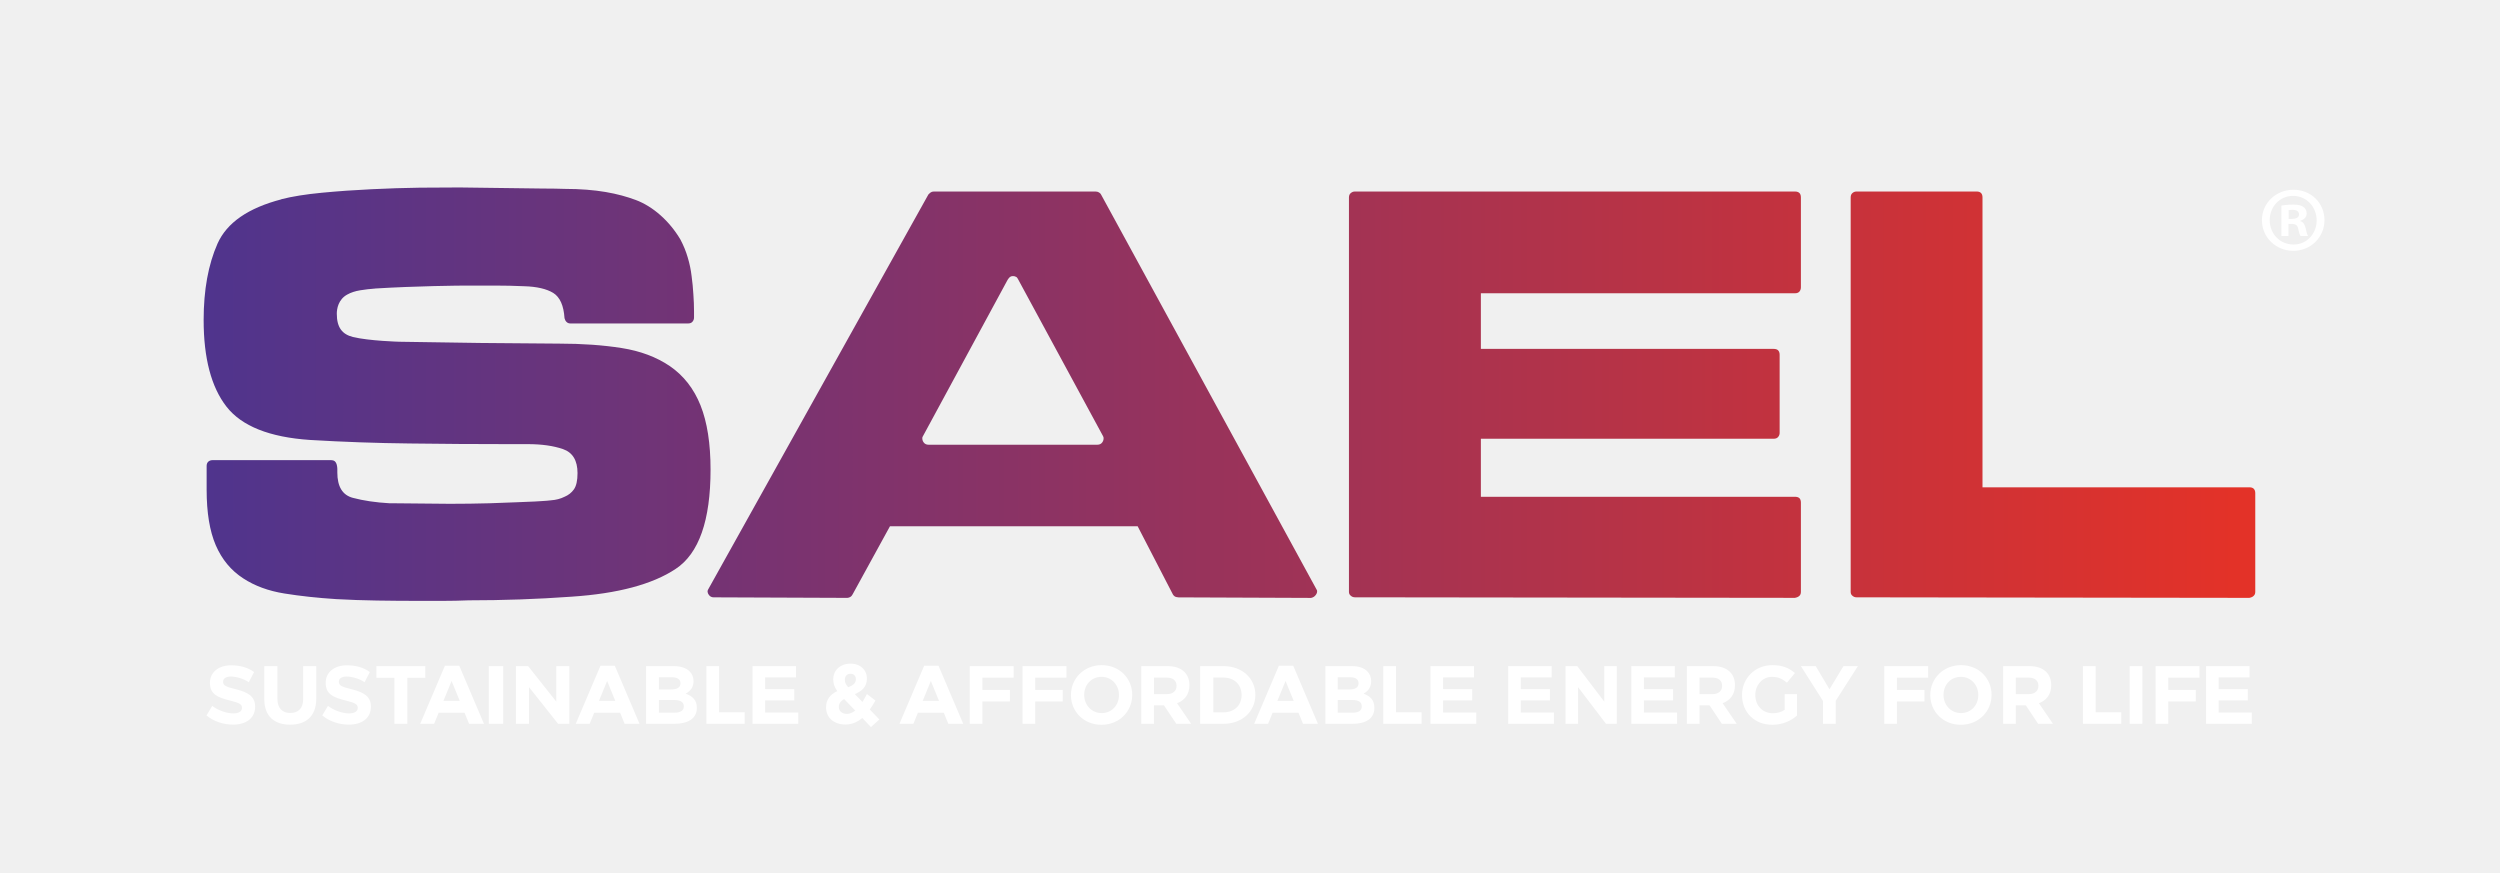
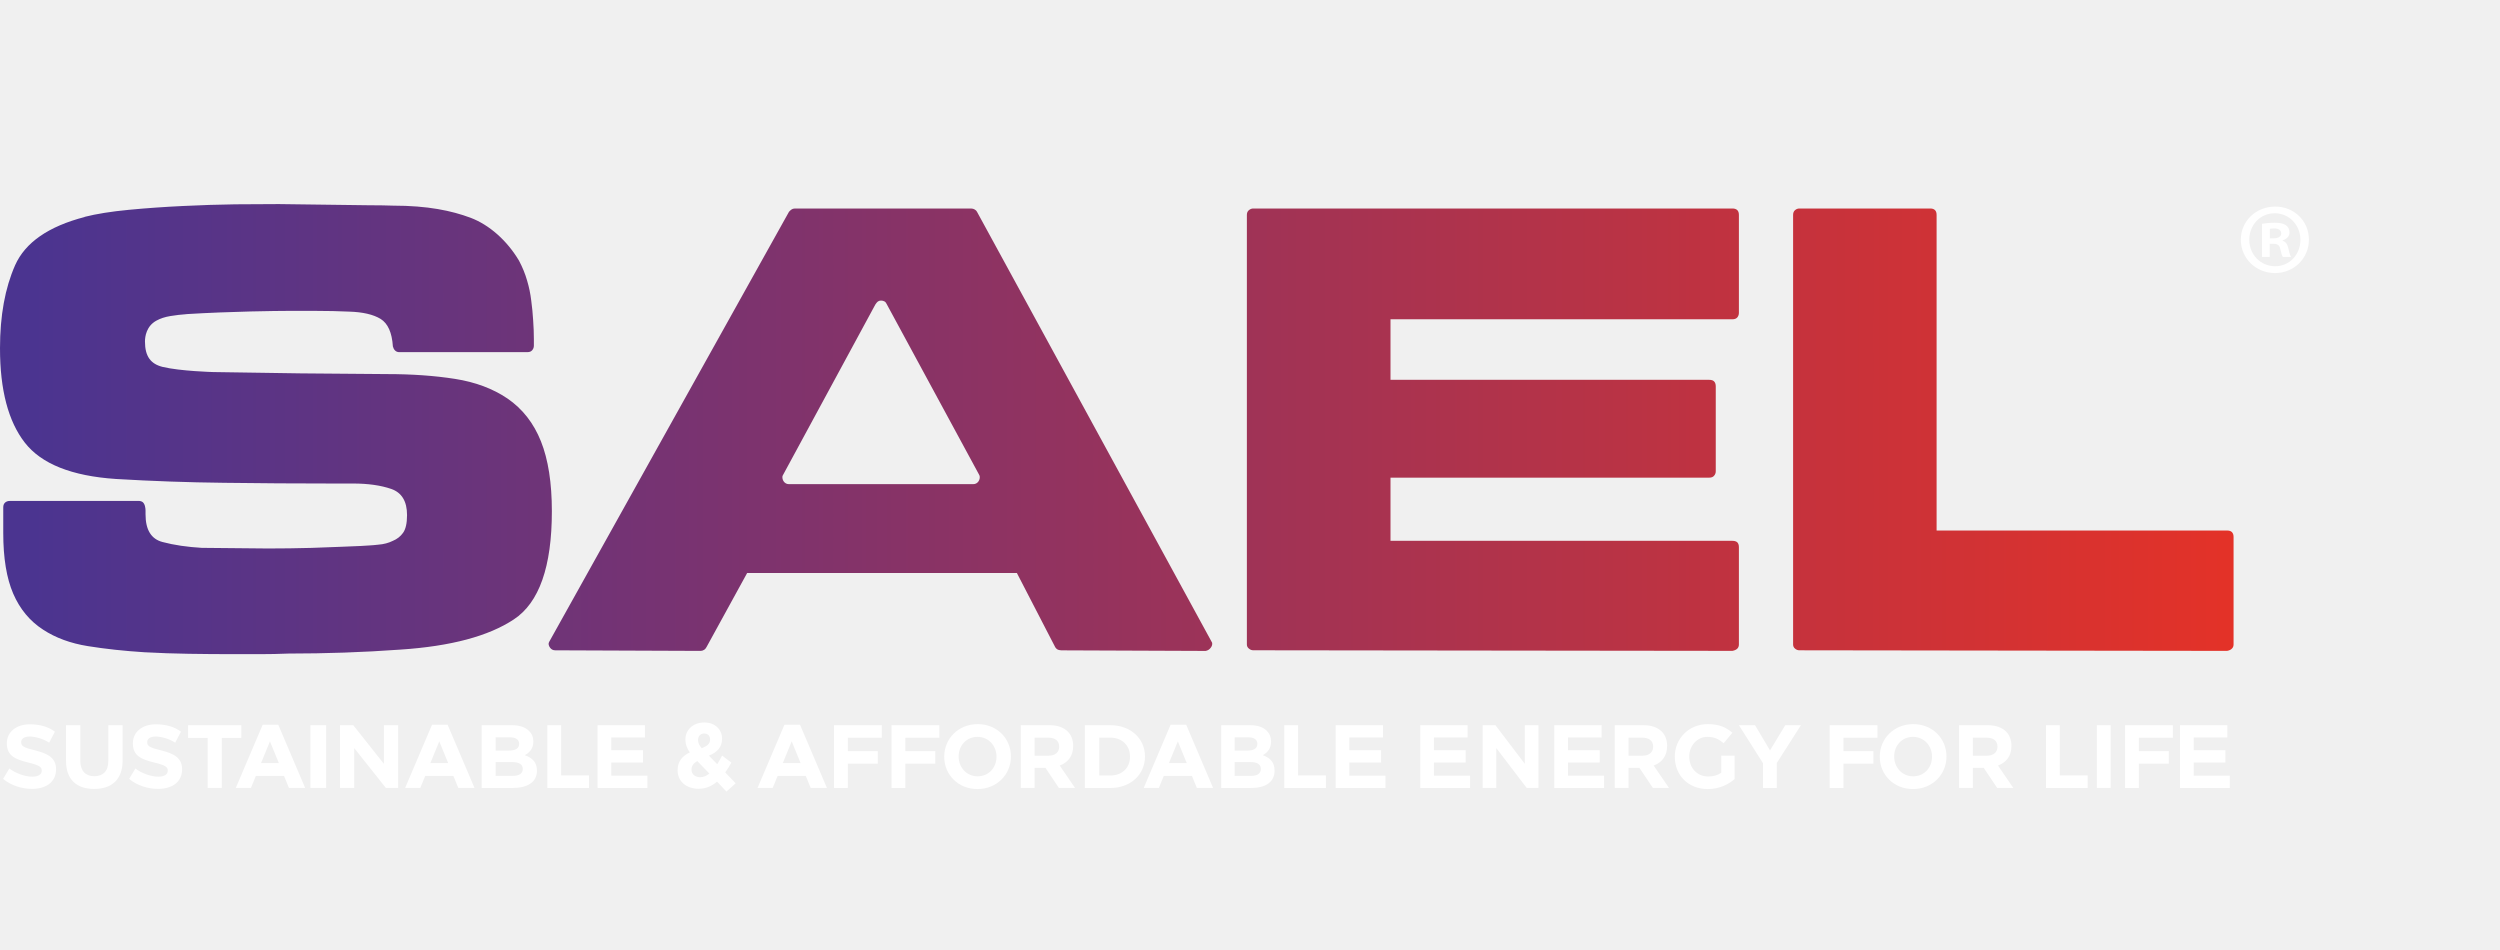
- <svg xmlns="http://www.w3.org/2000/svg" id="Layer_1" data-name="Layer 1" viewBox="0 0 1521.67 530.77">
+ <svg xmlns="http://www.w3.org/2000/svg" id="Layer_1" data-name="Layer 1" viewBox="123.95 0 1397.72 530.77">
  <defs>
    <style>
      .cls-1 {
        fill: #fff;
      }

      .cls-2 {
        fill: url(#linear-gradient);
        fill-rule: evenodd;
      }
    </style>
    <linearGradient id="linear-gradient" x1="1471.08" y1="-1086.2" x2="1471.75" y2="-1086.2" gradientTransform="translate(2741840.739 408050.909) scale(-1862.9 375.446)" gradientUnits="userSpaceOnUse">
      <stop offset="0" stop-color="#e33228" />
      <stop offset="1" stop-color="#4b3490" />
    </linearGradient>
  </defs>
  <g>
    <g id="MICROGRAMMA-D-EXTENDED-BOLD">
      <path class="cls-2" d="M129.38,280.05h71.99c.94,0,1.72.22,2.35.67.58.49,1.01,1.23,1.27,2.21.22.94.33,1.76.33,2.48v2.15c0,8.67,3.17,13.83,9.52,15.48,6.39,1.7,13.79,2.79,22.19,3.28h2.15l34.59.33c8.13,0,16.22-.11,24.26-.33,8.04-.22,27.06-1.07,27.55-1.07,3.57-.27,6.32-.29,9.92-.74,2.99-.22,5.7-.94,8.11-2.14,2.37-.98,4.27-2.48,5.7-4.49,1.47-2.06,2.21-5.36,2.21-9.92,0-7.69-2.95-12.56-8.85-14.61-5.85-2.01-12.98-3.02-21.38-3.02h-11.93c-19.93,0-39.97-.13-60.13-.4-20.15-.22-40.31-.94-60.46-2.14-24.71-1.65-41.69-8.42-50.94-20.31-9.25-11.89-13.88-29.47-13.88-52.75,0-18.23,2.82-33.72,8.45-46.45,5.68-12.73,18.7-21.74,39.08-27.01h-.33c6.7-1.7,14.97-3.02,24.8-3.96,9.88-.94,19.97-1.65,30.3-2.14,10.06-.49,19.82-.81,29.29-.94,9.47-.09,17.58-.13,24.33-.13l51.14.67h1.07c3.84,0,7.69.07,11.53.2,19.6,0,32.79,2.83,43.38,6.76,10.55,3.98,20.43,12.75,27.13,24.01,1.92,3.62,3.42,7.28,4.49,10.99,1.12,3.71,1.9,7.49,2.35,11.33.49,3.62.85,7.28,1.07,10.99.27,3.71.4,7.24.4,10.59v3.62c0,.98-.31,1.83-.94,2.55-.58.71-1.47,1.07-2.68,1.07h-71.65c-.94,0-1.72-.31-2.35-.94-.58-.58-.98-1.34-1.21-2.28-.49-7.69-2.77-12.8-6.84-15.35-4.11-2.5-10.01-3.87-17.7-4.09-5.99-.27-11.93-.4-17.83-.4h-17.43c-3.84,0-30.4.24-55.83,1.81h.4c-3.13.22-6.19.58-9.18,1.07-2.99.49-5.58,1.34-7.77,2.55-5.57,3.02-6.42,8.78-6.42,11.68,0,8.4,3.27,12.54,9.84,14.2,9.91,2.38,28.06,2.88,28.29,2.88l48.93.74,48.26.4c13.94,0,26.61.89,38.01,2.68,11.39,1.79,21.18,5.45,29.36,10.99,8.4,5.76,14.63,13.74,18.7,23.93,4.07,10.19,6.1,23.21,6.1,39.08,0,30.97-7.08,51.12-21.25,60.46-14.14,9.39-35.26,15.02-63.34,16.89-10.55.76-21.05,1.32-31.5,1.68-10.46.36-20.85.54-31.17.54-5.27.22-10.48.33-15.62.33h-15.68c-8.13,0-16.29-.07-24.47-.2-8.18-.13-16.42-.4-24.87-.87-11.26-.72-21.76-1.85-31.5-3.42-9.7-1.56-18.03-4.62-25-9.18-7.42-4.78-13.01-11.51-16.76-20.18-3.71-8.62-5.56-19.91-5.56-33.85v-14.41c0-1.16.36-2.05,1.07-2.68.71-.58,1.56-.87,2.55-.87h0ZM692.5,320.34h-150.82l-22.72,41.42c-.22.49-.77,1.21-1.39,1.57-.58.36-1.05.5-1.83.58l-81.38-.33c-1.2,0-2.17-.49-2.88-1.47-.44-.58-.7-1.17-.78-1.76-.02-.14-.11-.69.23-1.38.12-.24.22-.41.22-.41l133.92-240.16c.45-.49.92-.92,1.41-1.27.49-.36,1.09-.54,1.81-.54h98.67c.71,0,1.36.18,1.94.54.62.36,1.05.78,1.27,1.27l130.9,239.9s.39.71.53.98c.03.05.06.19.06.21.13.89-.13,1.77-.79,2.63-.71.98-1.68,1.59-2.88,1.81l-80.64-.33c-.71,0-1.86-.25-2.35-.61-.76-.51-1.13-1.24-1.13-1.24l-21.39-41.38ZM619.84,170.26c-.47-.81-.69-1.32-1.27-1.68-.62-.36-1.29-.54-2.01-.54s-1.32.18-1.81.54c-.45.36-.92.92-1.41,1.68l-51.48,95.05c-.06.1-.19.34-.3.55-.09.18-.14.35-.15.4-.14,1.1.12,2.1.78,3.01.71.94,1.68,1.41,2.88,1.41h102.96c1.21,0,2.17-.47,2.88-1.41.7-.96.95-2.02.75-3.19,0-.03-.04-.17-.35-.76l-51.48-95.05ZM821.06,360.29V120.19c0-1.21.38-2.1,1.14-2.68.71-.63,1.54-.94,2.48-.94h267.85c1.21,0,2.12.31,2.75.94.58.58.87,1.47.87,2.68v54.7c0,.98-.29,1.83-.87,2.55-.62.72-1.54,1.07-2.75,1.07h-191.17v33.85h178.23c1.21,0,2.1.29,2.68.87.62.63.94,1.54.94,2.75v47.52c0,.94-.31,1.77-.94,2.48-.58.71-1.48,1.07-2.68,1.07h-178.23v35.32h191.17c1.21,0,2.12.29,2.75.87.58.62.87,1.52.87,2.68v54.36c0,.98-.29,1.76-.87,2.34-.62.63-1.54,1.05-2.75,1.27l-267.85-.33c-.94,0-1.76-.31-2.48-.94-.76-.58-1.14-1.36-1.14-2.34h0ZM1206.68,120.19v176.42h162.41c1.21,0,2.1.29,2.68.87.62.62.94,1.52.94,2.68v60.13c0,.98-.31,1.76-.94,2.34-.58.63-1.48,1.05-2.68,1.27l-239.09-.33c-.94,0-1.76-.31-2.48-.94-.72-.58-1.07-1.36-1.07-2.34V120.19c0-1.21.36-2.1,1.07-2.68.71-.63,1.54-.94,2.48-.94h73.13c1.21,0,2.1.31,2.68.94.58.58.87,1.47.87,2.68h0Z" />
    </g>
    <g>
      <path class="cls-1" d="M160.86,425.5v-20.05h7.99v19.85c0,5.72,2.96,8.67,7.83,8.67s7.83-2.86,7.83-8.42v-20.1h7.99v19.8c0,10.63-6.17,15.84-15.92,15.84s-15.72-5.26-15.72-15.59Z" />
      <path class="cls-1" d="M196.16,435.44l3.48-5.79c3.3,2.61,8.64,4.58,12.83,4.58,3.3,0,5.28-1.25,5.28-3.31v-.1c0-1.96-1.26-2.96-7.38-4.46-7.38-1.8-12.13-3.76-12.13-10.73v-.1c0-6.37,5.34-10.58,12.82-10.58,5.33,0,10.34,1.27,14.05,4.13l-3.2,6.14c-3.24-2.16-7.87-3.44-10.95-3.44s-4.71,1.35-4.71,3.06v.1c0,2.31,1.57,3.06,7.9,4.61,7.43,1.86,11.61,4.41,11.61,10.53v.1c0,6.97-5.54,10.88-13.44,10.88-5.54,0-11.76-1.84-16.15-5.6Z" />
      <path class="cls-1" d="M125.7,435.44l3.48-5.79c3.3,2.61,8.64,4.58,12.83,4.58,3.29,0,5.28-1.25,5.28-3.31v-.1c0-1.96-1.26-2.96-7.38-4.46-7.38-1.8-12.13-3.76-12.13-10.73v-.1c0-6.37,5.34-10.58,12.82-10.58,5.33,0,10.34,1.27,14.05,4.13l-3.21,6.14c-3.24-2.16-7.87-3.44-10.95-3.44s-4.71,1.35-4.71,3.06v.1c0,2.31,1.57,3.06,7.9,4.61,7.43,1.86,11.61,4.41,11.61,10.53v.1c0,6.97-5.54,10.88-13.44,10.88-5.54,0-11.76-1.84-16.15-5.6Z" />
      <path class="cls-1" d="M240.03,412.57h-10.92v-7.12h29.75v7.12h-10.92v27.97h-7.9v-27.97Z" />
      <path class="cls-1" d="M297.51,405.45h8.78v35.09h-8.78v-35.09Z" />
      <path class="cls-1" d="M314.03,405.45h7.42l17.14,21.61v-21.61h7.95v35.09h-6.85l-17.72-22.31v22.31h-7.94v-35.09Z" />
      <path class="cls-1" d="M393.27,405.45h16.87c4.15,0,7.43,1.1,9.5,3.11,1.66,1.6,2.49,3.56,2.49,5.97v.1c0,3.96-2.18,6.17-4.78,7.57,4.21,1.55,6.8,3.91,6.8,8.62v.1c0,6.42-5.4,9.63-13.6,9.63h-17.29v-35.09ZM408.43,419.64c3.53,0,5.76-1.1,5.76-3.71v-.1c0-2.31-1.87-3.61-5.24-3.61h-7.89v7.42h7.37ZM410.56,433.78c3.53,0,5.66-1.2,5.66-3.81v-.1c0-2.36-1.82-3.81-5.92-3.81h-9.24v7.72h9.5Z" />
      <path class="cls-1" d="M429.96,405.45h7.72v28.08h15.59v7.02h-23.31v-35.09Z" />
      <path class="cls-1" d="M841.96,405.45h7.72v28.08h15.59v7.02h-23.31v-35.09Z" />
      <path class="cls-1" d="M1267.83,405.45h7.72v28.08h15.59v7.02h-23.31v-35.09Z" />
      <path class="cls-1" d="M562.52,405.2h8.72l15.04,35.34h-9.08l-2.74-6.72h-15.76l-2.75,6.72h-8.47l15.04-35.34ZM571.55,426.61l-4.97-12.13-4.97,12.13h9.94Z" />
      <path class="cls-1" d="M365.49,405.2h8.72l15.04,35.34h-9.07l-2.74-6.72h-15.76l-2.76,6.72h-8.47l15.04-35.34ZM374.51,426.61l-4.97-12.13-4.97,12.13h9.94Z" />
      <path class="cls-1" d="M270.81,405.2h8.72l15.04,35.34h-9.07l-2.74-6.72h-15.76l-2.76,6.72h-8.47l15.04-35.34ZM279.84,426.61l-4.97-12.13-4.97,12.13h9.94Z" />
      <path class="cls-1" d="M778.42,405.2h8.72l15.04,35.34h-9.08l-2.74-6.72h-15.76l-2.75,6.72h-8.47l15.04-35.34ZM787.44,426.61l-4.97-12.13-4.97,12.13h9.94Z" />
      <path class="cls-1" d="M590.25,405.45h26.72v7.02h-19v7.47h16.74v7.02h-16.74v13.59h-7.72v-35.09Z" />
      <path class="cls-1" d="M622.39,405.45h26.72v7.02h-19v7.47h16.74v7.02h-16.74v13.59h-7.72v-35.09Z" />
      <path class="cls-1" d="M651.85,423.1v-.1c0-9.97,7.87-18.15,18.7-18.15s18.6,8.07,18.6,18.05v.1c0,9.98-7.87,18.15-18.7,18.15s-18.6-8.07-18.6-18.05ZM681.08,423.1v-.1c0-6.01-4.41-11.03-10.63-11.03s-10.53,4.91-10.53,10.93v.1c0,6.02,4.41,11.03,10.63,11.03s10.53-4.91,10.53-10.93Z" />
      <path class="cls-1" d="M694.67,405.45h16.04c4.46,0,7.92,1.25,10.23,3.56,1.96,1.96,3.01,4.71,3.01,8.02v.1c0,5.67-3.06,9.22-7.52,10.88l8.57,12.53h-9.03l-7.52-11.23h-6.07v11.23h-7.72v-35.09ZM710.21,422.5c3.76,0,5.92-2.01,5.92-4.96v-.1c0-3.31-2.31-5.01-6.06-5.01h-7.67v10.08h7.82Z" />
      <path class="cls-1" d="M730.48,405.45h14.23c11.47,0,19.39,7.57,19.39,17.45v.1c0,9.88-7.92,17.55-19.39,17.55h-14.23v-35.09ZM744.72,433.57c6.57,0,11-4.26,11-10.48v-.1c0-6.22-4.43-10.58-11-10.58h-6.2v21.15h6.2Z" />
      <path class="cls-1" d="M806.71,405.45h16.29c4.01,0,7.17,1.1,9.17,3.11,1.6,1.6,2.41,3.56,2.41,5.97v.1c0,3.96-2.1,6.17-4.61,7.57,4.06,1.55,6.57,3.91,6.57,8.62v.1c0,6.42-5.21,9.63-13.13,9.63h-16.69v-35.09ZM821.35,419.64c3.41,0,5.56-1.1,5.56-3.71v-.1c0-2.31-1.8-3.61-5.06-3.61h-7.62v7.42h7.12ZM823.4,433.78c3.41,0,5.46-1.2,5.46-3.81v-.1c0-2.36-1.75-3.81-5.71-3.81h-8.92v7.72h9.17Z" />
      <path class="cls-1" d="M917.99,405.45h26.47v6.87h-18.8v7.12h17.73v6.87h-17.73v7.37h20.18v6.87h-27.85v-35.09Z" />
      <path class="cls-1" d="M870.69,405.45h26.47v6.87h-18.8v7.12h17.73v6.87h-17.73v7.37h20.18v6.87h-27.85v-35.09Z" />
      <path class="cls-1" d="M458.04,405.45h26.47v6.87h-18.8v7.12h17.73v6.87h-17.73v7.37h20.18v6.87h-27.85v-35.09Z" />
      <path class="cls-1" d="M992.93,405.45h26.47v6.87h-18.8v7.12h17.73v6.87h-17.73v7.37h20.18v6.87h-27.85v-35.09Z" />
      <path class="cls-1" d="M1342.76,405.45h26.47v6.87h-18.8v7.12h17.73v6.87h-17.73v7.37h20.18v6.87h-27.85v-35.09Z" />
      <path class="cls-1" d="M952.9,405.45h7.12l16.44,21.61v-21.61h7.62v35.09h-6.57l-17-22.31v22.31h-7.62v-35.09Z" />
      <path class="cls-1" d="M1026.74,405.45h16.04c4.46,0,7.92,1.25,10.23,3.56,1.96,1.96,3.01,4.71,3.01,8.02v.1c0,5.67-3.06,9.22-7.52,10.88l8.57,12.53h-9.02l-7.52-11.23h-6.07v11.23h-7.72v-35.09ZM1042.28,422.5c3.76,0,5.92-2.01,5.92-4.96v-.1c0-3.31-2.31-5.01-6.07-5.01h-7.67v10.08h7.82Z" />
      <path class="cls-1" d="M1060.31,423.1v-.1c0-9.97,7.77-18.15,18.4-18.15,6.32,0,10.13,1.71,13.79,4.81l-4.86,5.87c-2.71-2.26-5.12-3.56-9.17-3.56-5.62,0-10.08,4.96-10.08,10.93v.1c0,6.42,4.41,11.13,10.63,11.13,2.81,0,5.31-.7,7.27-2.11v-9.52h7.47v13.08c-3.61,3.06-8.57,5.57-14.99,5.57-10.93,0-18.45-7.67-18.45-18.05Z" />
      <path class="cls-1" d="M1109.63,426.71l-13.48-21.26h9.02l8.37,14.09,8.52-14.09h8.77l-13.49,21.11v13.99h-7.72v-13.84Z" />
      <path class="cls-1" d="M1146.89,405.45h26.72v7.02h-19v7.47h16.74v7.02h-16.74v13.59h-7.72v-35.09Z" />
      <path class="cls-1" d="M1174.9,423.1v-.1c0-9.97,7.87-18.15,18.7-18.15s18.6,8.07,18.6,18.05v.1c0,9.98-7.87,18.15-18.7,18.15s-18.6-8.07-18.6-18.05ZM1204.12,423.1v-.1c0-6.01-4.41-11.03-10.63-11.03s-10.53,4.91-10.53,10.93v.1c0,6.02,4.41,11.03,10.63,11.03s10.53-4.91,10.53-10.93Z" />
      <path class="cls-1" d="M1219.24,405.45h16.04c4.46,0,7.92,1.25,10.23,3.56,1.96,1.96,3.01,4.71,3.01,8.02v.1c0,5.67-3.06,9.22-7.52,10.88l8.57,12.53h-9.02l-7.52-11.23h-6.07v11.23h-7.72v-35.09ZM1234.79,422.5c3.76,0,5.92-2.01,5.92-4.96v-.1c0-3.31-2.31-5.01-6.07-5.01h-7.67v10.08h7.82Z" />
      <path class="cls-1" d="M1296.27,405.45h7.72v35.09h-7.72v-35.09Z" />
      <path class="cls-1" d="M1312.04,405.45h26.72v7.02h-19v7.47h16.74v7.02h-16.74v13.59h-7.72v-35.09Z" />
      <path class="cls-1" d="M532.86,426.38l-5.19-3.95c-.89,1.72-1.81,3.35-2.72,4.82l-4.66-4.78c4.36-1.75,7.37-4.57,7.37-9.4v-.1c0-5.03-3.91-9.04-9.88-9.04-6.77,0-10.63,4.52-10.63,9.45v.1c0,2.47.75,4.72,2.46,7.19-4.41,2.05-6.82,5.29-6.82,9.86v.1c0,6.37,5.06,10.37,11.78,10.37,4.06,0,7.42-1.59,10.28-4l5.25,5.55,5.15-4.62-5.84-6.07c1.27-1.75,2.41-3.63,3.45-5.49ZM514.22,413.74c0-2.16,1.35-3.65,3.41-3.65s3.31,1.28,3.31,3.34v.1c0,2.26-1.6,3.59-4.66,4.78-1.45-1.7-2.05-2.88-2.05-4.47v-.1ZM515.47,434.54c-2.86,0-4.91-1.7-4.91-4.21v-.1c0-1.75.95-3.49,3.26-4.72l6.72,6.98c-1.6,1.28-3.31,2.05-5.06,2.05Z" />
    </g>
  </g>
  <path class="cls-1" d="M1414.83,134.03c0,10.39-8.36,18.64-18.98,18.64s-19.09-8.25-19.09-18.64,8.47-18.53,19.21-18.53,18.87,8.13,18.87,18.53ZM1381.5,134.03c0,8.25,6.21,14.8,14.46,14.8,8.02.11,14.12-6.55,14.12-14.69s-6.1-14.91-14.35-14.91-14.23,6.66-14.23,14.8ZM1392.91,143.63h-4.29v-18.53c1.69-.23,4.07-.57,7.12-.57,3.5,0,5.08.57,6.33,1.47,1.13.79,1.92,2.15,1.92,3.96,0,2.26-1.7,3.73-3.84,4.41v.23c1.81.57,2.71,2.03,3.28,4.52.57,2.83,1.02,3.84,1.36,4.52h-4.52c-.57-.68-.9-2.26-1.47-4.52-.34-1.92-1.47-2.82-3.84-2.82h-2.03v7.34ZM1393.02,133.24h2.03c2.37,0,4.29-.79,4.29-2.71,0-1.69-1.24-2.82-3.95-2.82-1.13,0-1.92.11-2.37.23v5.31Z" />
</svg>
